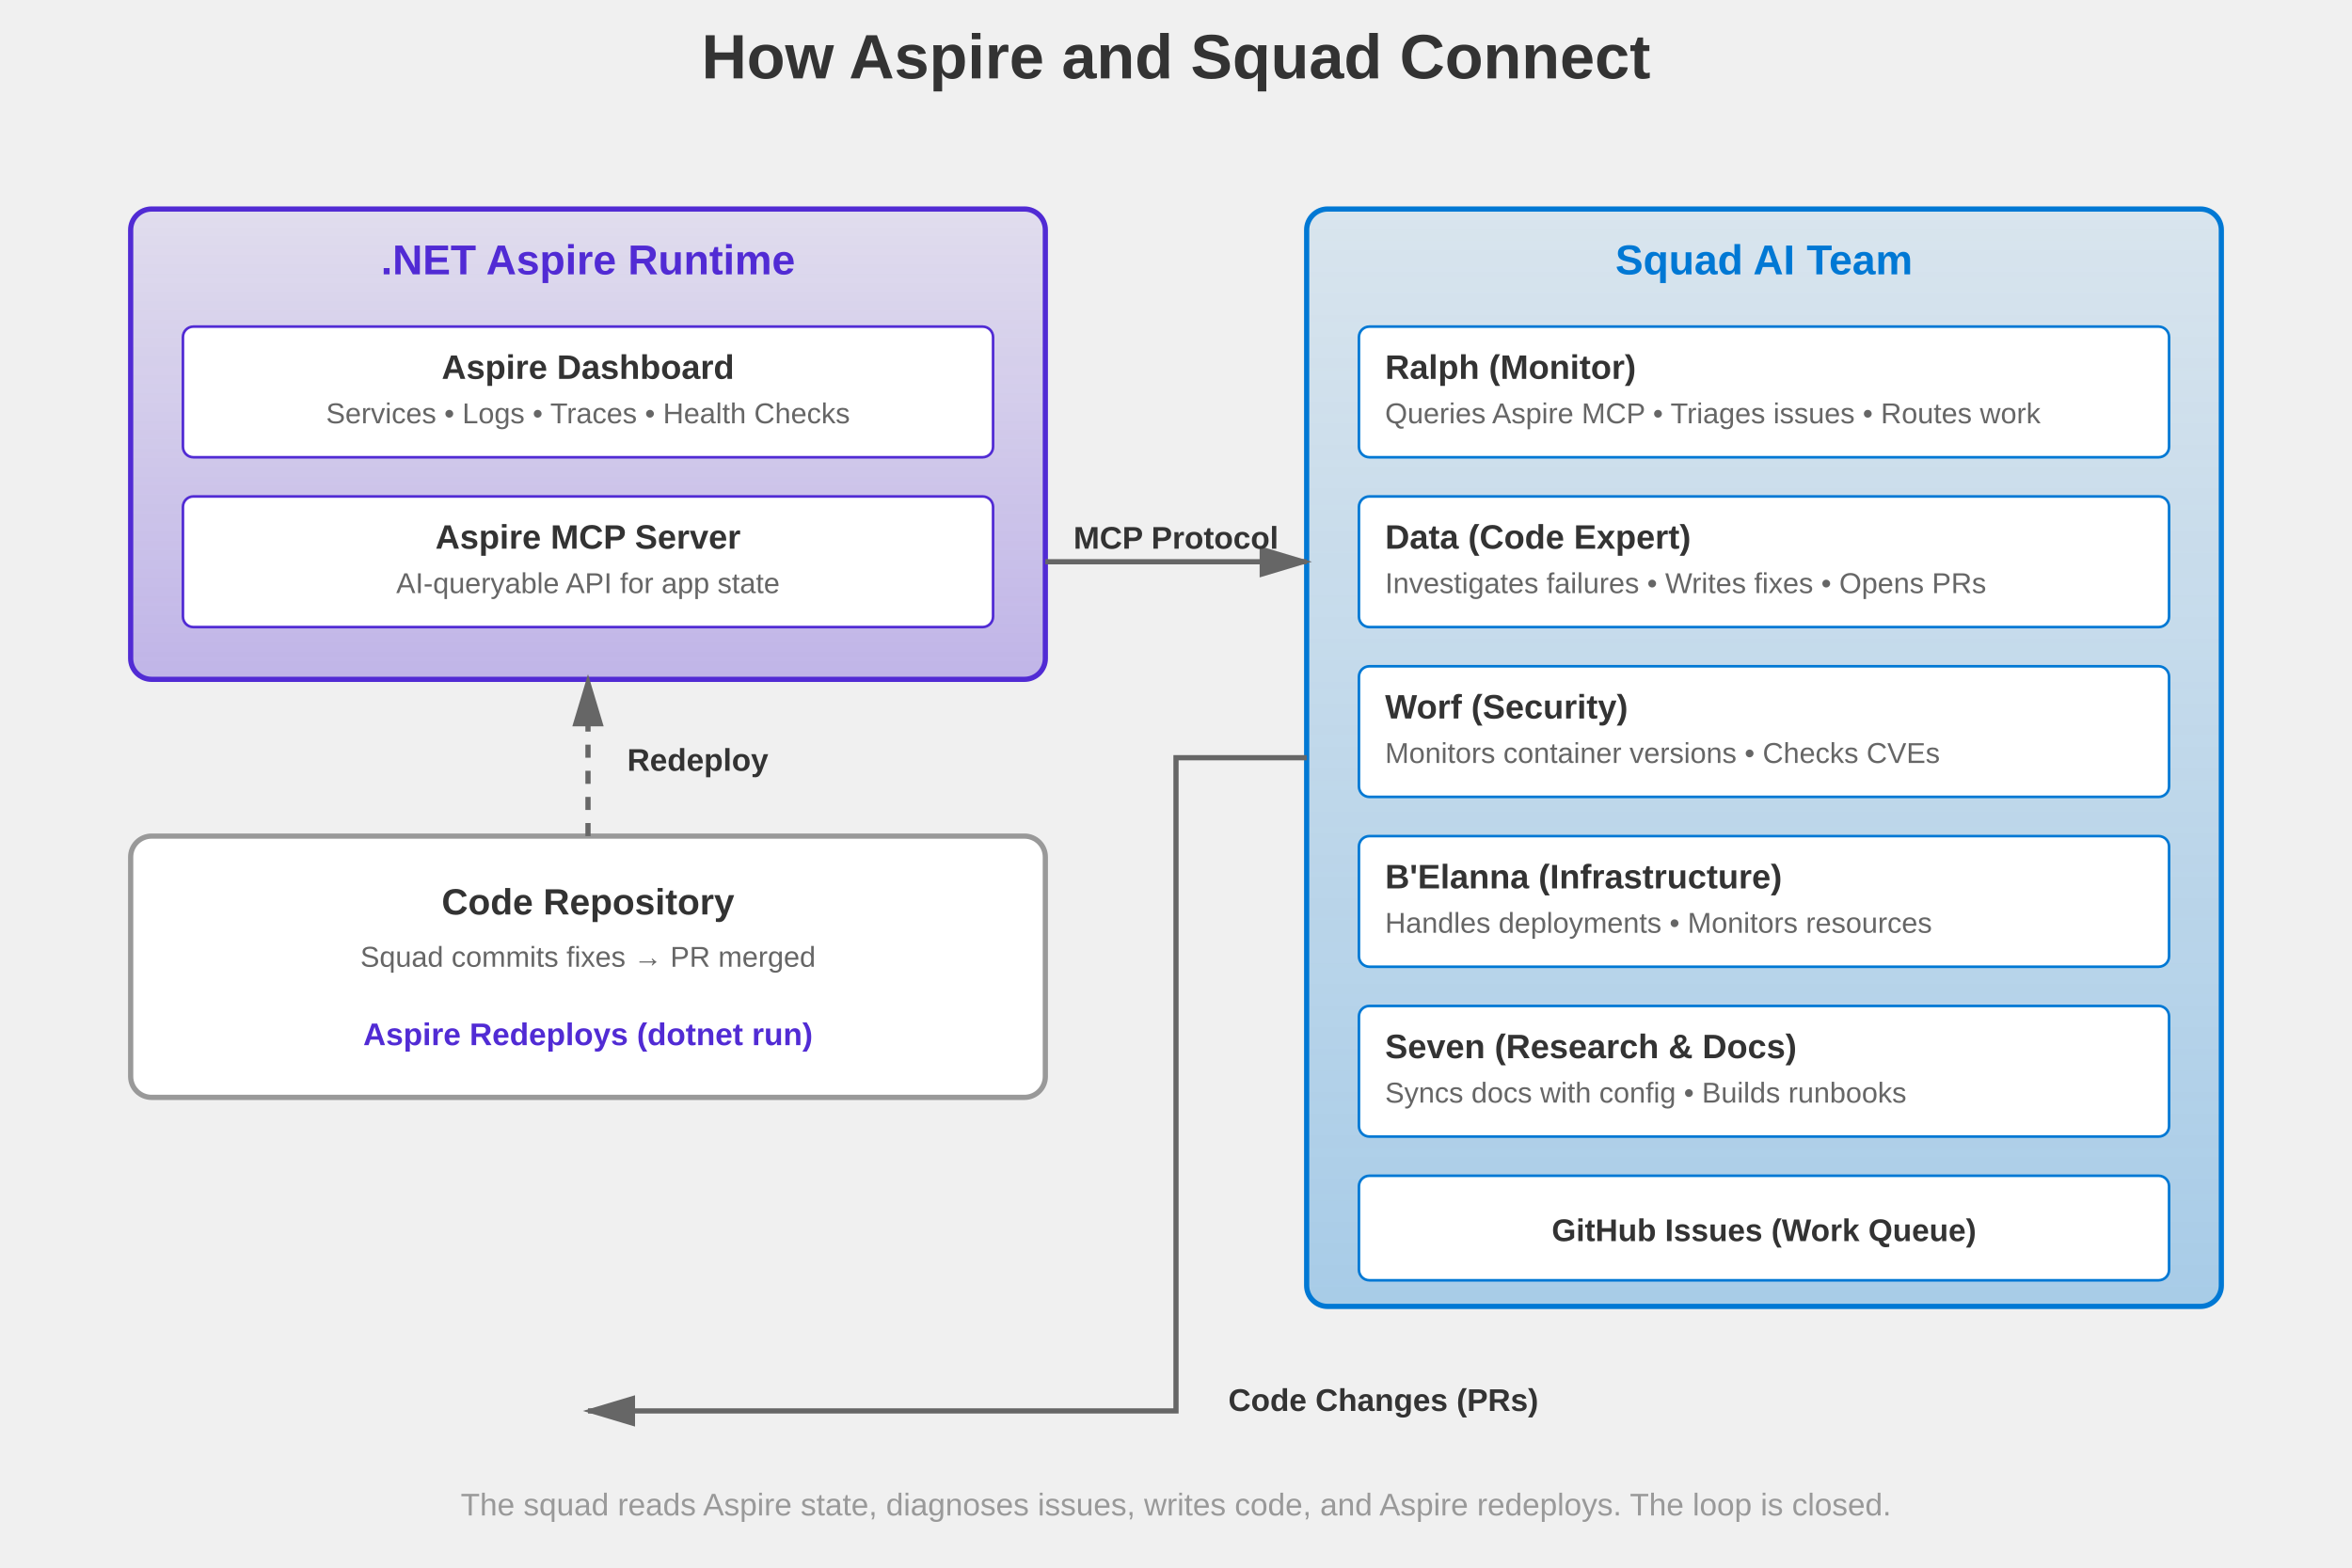
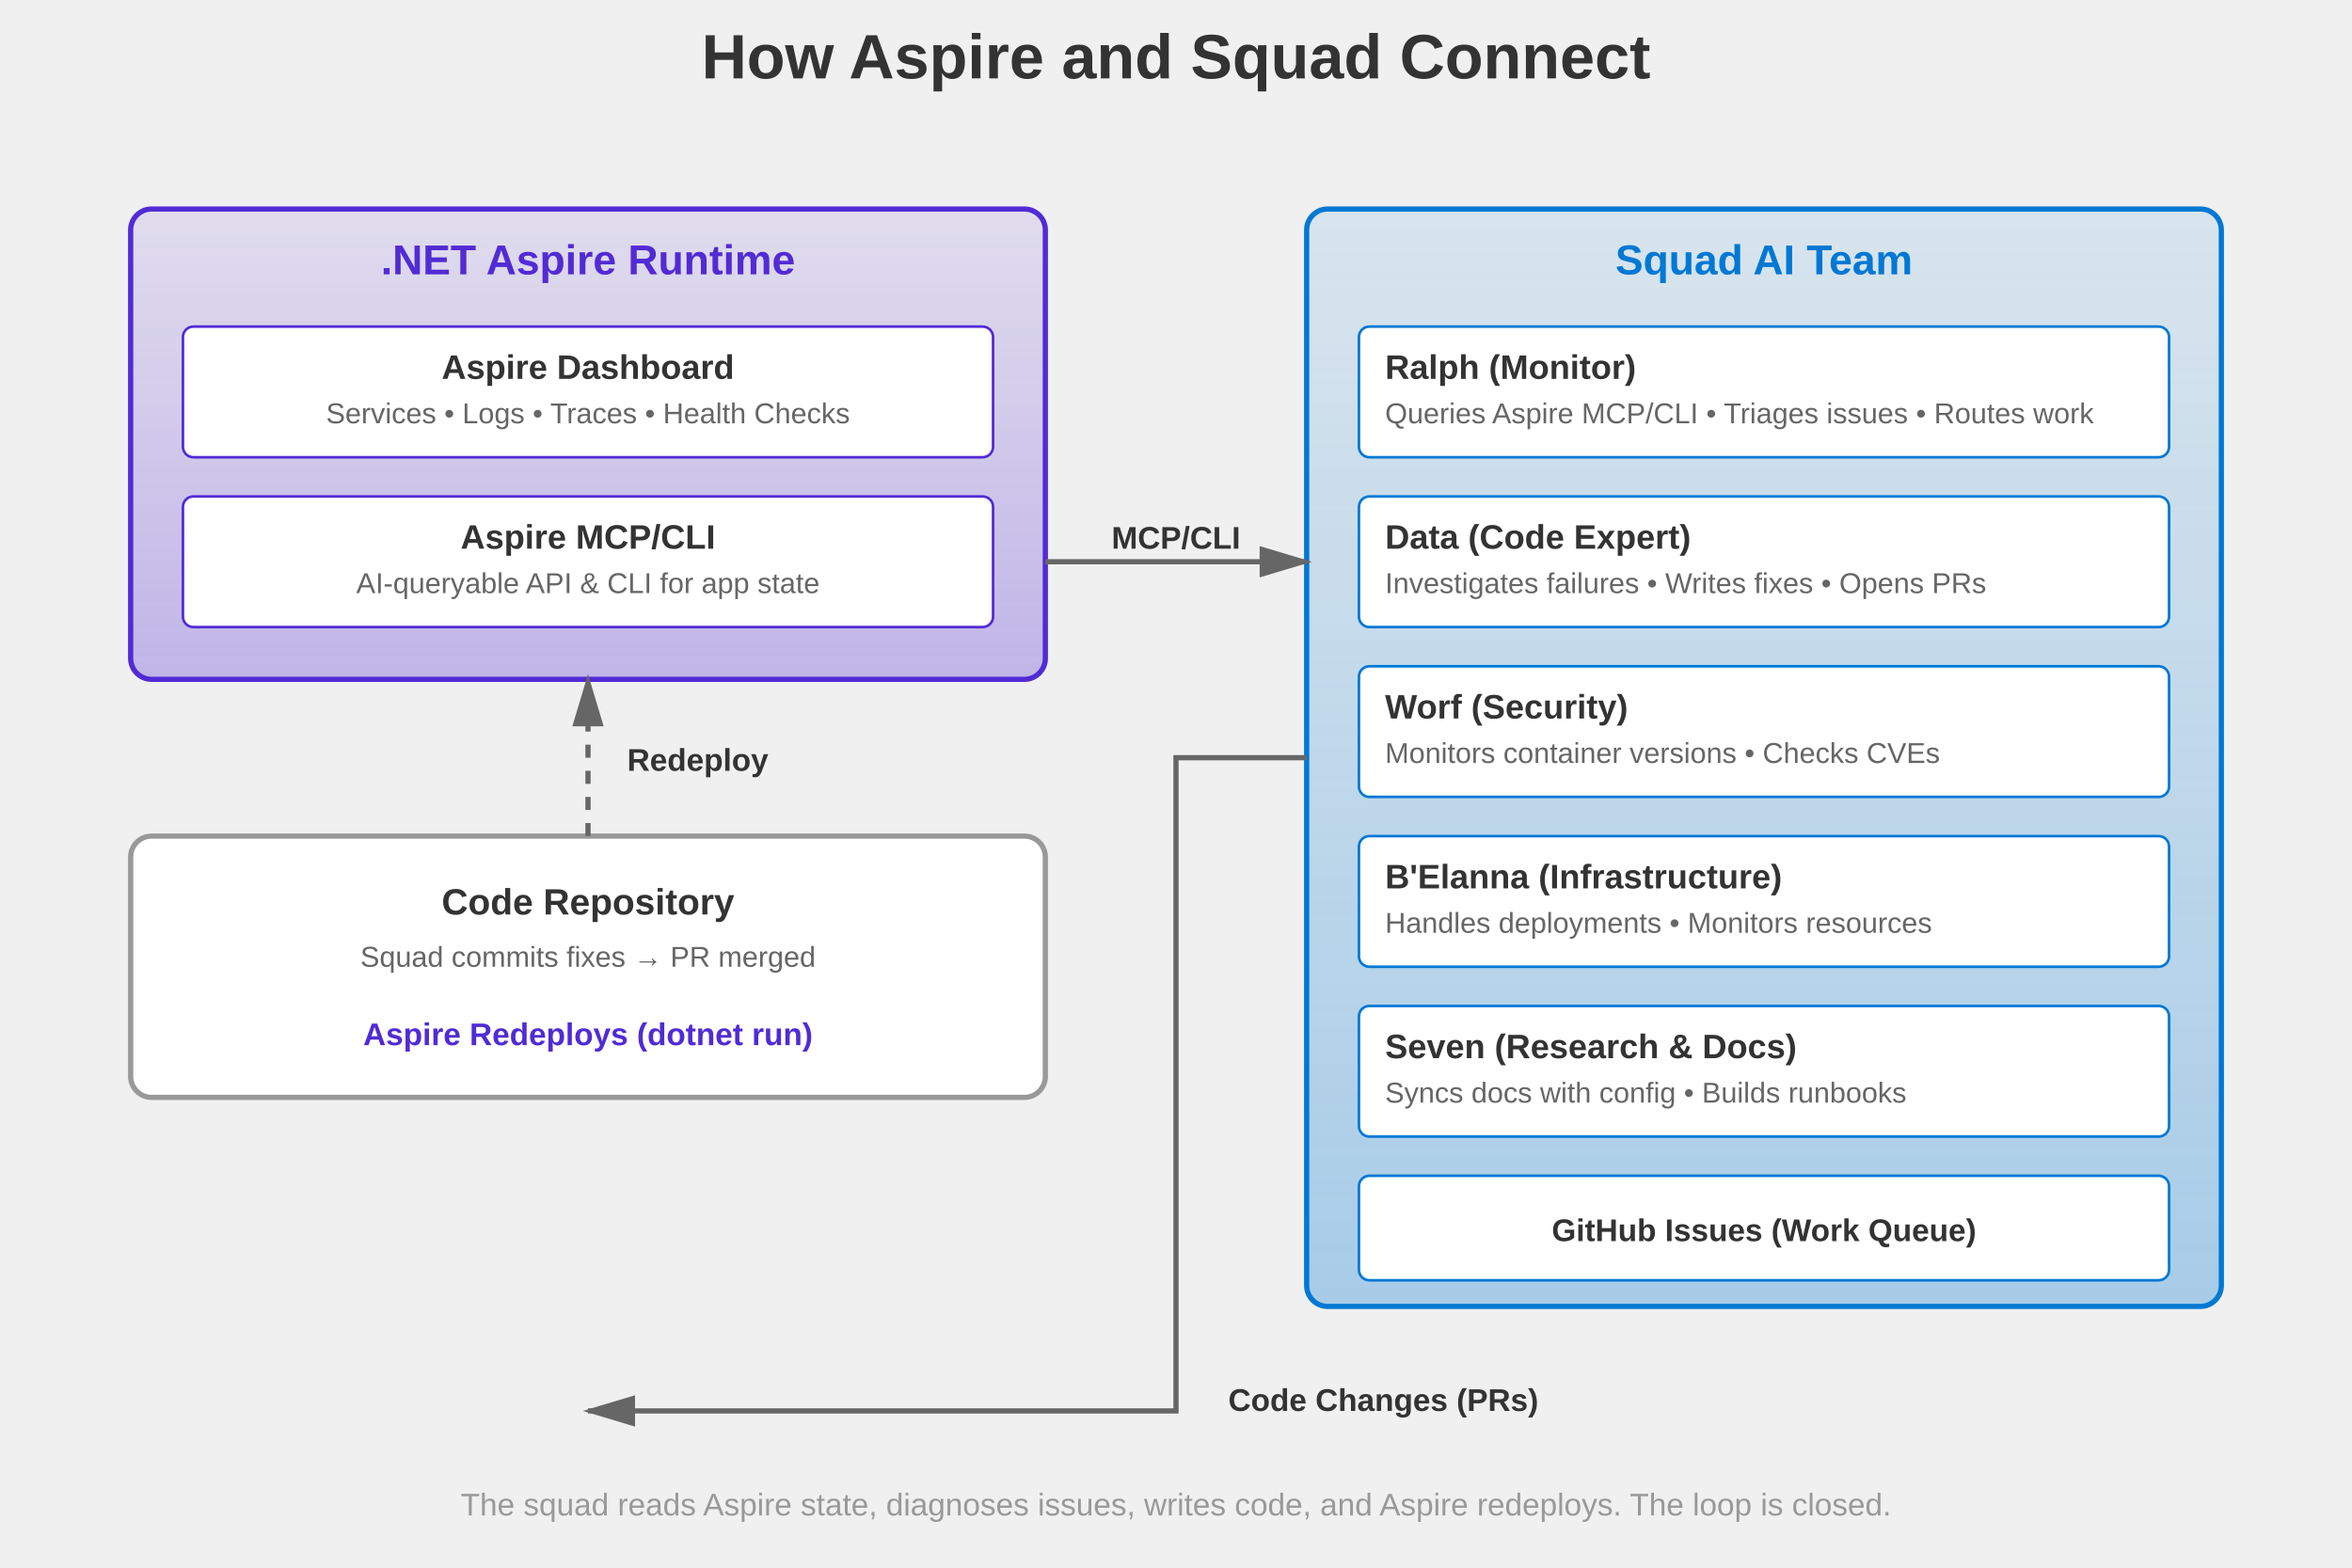
<svg xmlns="http://www.w3.org/2000/svg" viewBox="0 0 900 600">
  <defs>
    <marker id="arrowhead" markerWidth="10" markerHeight="10" refX="9" refY="3" orient="auto">
      <polygon points="0 0, 10 3, 0 6" fill="#666" />
    </marker>
    <linearGradient id="aspireGradient" x1="0%" y1="0%" x2="0%" y2="100%">
      <stop offset="0%" style="stop-color:#512BD4;stop-opacity:0.1" />
      <stop offset="100%" style="stop-color:#512BD4;stop-opacity:0.3" />
    </linearGradient>
    <linearGradient id="squadGradient" x1="0%" y1="0%" x2="0%" y2="100%">
      <stop offset="0%" style="stop-color:#0078D4;stop-opacity:0.1" />
      <stop offset="100%" style="stop-color:#0078D4;stop-opacity:0.3" />
    </linearGradient>
  </defs>
  <text x="450" y="30" font-family="Arial, sans-serif" font-size="24" font-weight="bold" fill="#333" text-anchor="middle">
    How Aspire and Squad Connect
  </text>
  <g transform="translate(50, 80)">
    <rect x="0" y="0" width="350" height="180" rx="8" fill="url(#aspireGradient)" stroke="#512BD4" stroke-width="2" />
    <text x="175" y="25" font-family="Arial, sans-serif" font-size="16" font-weight="bold" fill="#512BD4" text-anchor="middle">
      .NET Aspire Runtime
    </text>
    <rect x="20" y="45" width="310" height="50" rx="4" fill="#FFF" stroke="#512BD4" stroke-width="1" />
    <text x="175" y="65" font-family="Arial, sans-serif" font-size="13" font-weight="600" fill="#333" text-anchor="middle">
      Aspire Dashboard
    </text>
    <text x="175" y="82" font-family="Arial, sans-serif" font-size="11" fill="#666" text-anchor="middle">
      Services • Logs • Traces • Health Checks
    </text>
    <rect x="20" y="110" width="310" height="50" rx="4" fill="#FFF" stroke="#512BD4" stroke-width="1" />
    <text x="175" y="130" font-family="Arial, sans-serif" font-size="13" font-weight="600" fill="#333" text-anchor="middle">
-       Aspire MCP Server
+       Aspire MCP/CLI
    </text>
    <text x="175" y="147" font-family="Arial, sans-serif" font-size="11" fill="#666" text-anchor="middle">
-       AI-queryable API for app state
+       AI-queryable API &amp; CLI for app state
    </text>
  </g>
  <g transform="translate(500, 80)">
    <rect x="0" y="0" width="350" height="420" rx="8" fill="url(#squadGradient)" stroke="#0078D4" stroke-width="2" />
    <text x="175" y="25" font-family="Arial, sans-serif" font-size="16" font-weight="bold" fill="#0078D4" text-anchor="middle">
      Squad AI Team
    </text>
    <rect x="20" y="45" width="310" height="50" rx="4" fill="#FFF" stroke="#0078D4" stroke-width="1" />
    <text x="30" y="65" font-family="Arial, sans-serif" font-size="13" font-weight="600" fill="#333" text-anchor="start">
      Ralph (Monitor)
    </text>
    <text x="30" y="82" font-family="Arial, sans-serif" font-size="11" fill="#666" text-anchor="start">
-       Queries Aspire MCP • Triages issues • Routes work
+       Queries Aspire MCP/CLI • Triages issues • Routes work
    </text>
    <rect x="20" y="110" width="310" height="50" rx="4" fill="#FFF" stroke="#0078D4" stroke-width="1" />
    <text x="30" y="130" font-family="Arial, sans-serif" font-size="13" font-weight="600" fill="#333" text-anchor="start">
      Data (Code Expert)
    </text>
    <text x="30" y="147" font-family="Arial, sans-serif" font-size="11" fill="#666" text-anchor="start">
      Investigates failures • Writes fixes • Opens PRs
    </text>
    <rect x="20" y="175" width="310" height="50" rx="4" fill="#FFF" stroke="#0078D4" stroke-width="1" />
    <text x="30" y="195" font-family="Arial, sans-serif" font-size="13" font-weight="600" fill="#333" text-anchor="start">
      Worf (Security)
    </text>
    <text x="30" y="212" font-family="Arial, sans-serif" font-size="11" fill="#666" text-anchor="start">
      Monitors container versions • Checks CVEs
    </text>
    <rect x="20" y="240" width="310" height="50" rx="4" fill="#FFF" stroke="#0078D4" stroke-width="1" />
    <text x="30" y="260" font-family="Arial, sans-serif" font-size="13" font-weight="600" fill="#333" text-anchor="start">
      B'Elanna (Infrastructure)
    </text>
    <text x="30" y="277" font-family="Arial, sans-serif" font-size="11" fill="#666" text-anchor="start">
      Handles deployments • Monitors resources
    </text>
    <rect x="20" y="305" width="310" height="50" rx="4" fill="#FFF" stroke="#0078D4" stroke-width="1" />
    <text x="30" y="325" font-family="Arial, sans-serif" font-size="13" font-weight="600" fill="#333" text-anchor="start">
      Seven (Research &amp; Docs)
    </text>
    <text x="30" y="342" font-family="Arial, sans-serif" font-size="11" fill="#666" text-anchor="start">
      Syncs docs with config • Builds runbooks
    </text>
    <rect x="20" y="370" width="310" height="40" rx="4" fill="#FFF" stroke="#0078D4" stroke-width="1" />
    <text x="175" y="395" font-family="Arial, sans-serif" font-size="12" font-weight="600" fill="#333" text-anchor="middle">
      GitHub Issues (Work Queue)
    </text>
  </g>
  <g>
    <line x1="400" y1="215" x2="500" y2="215" stroke="#666" stroke-width="2" marker-end="url(#arrowhead)" />
    <text x="450" y="210" font-family="Arial, sans-serif" font-size="12" fill="#333" text-anchor="middle" font-weight="600">
-       MCP Protocol
+       MCP/CLI
    </text>
  </g>
  <g>
    <path d="M 500 290 L 450 290 L 450 540 L 225 540" stroke="#666" stroke-width="2" marker-end="url(#arrowhead)" fill="none" />
    <text x="470" y="540" font-family="Arial, sans-serif" font-size="12" fill="#333" text-anchor="start" font-weight="600">
      Code Changes (PRs)
    </text>
  </g>
  <g transform="translate(50, 320)">
    <rect x="0" y="0" width="350" height="100" rx="8" fill="#FFF" stroke="#999" stroke-width="2" />
    <text x="175" y="30" font-family="Arial, sans-serif" font-size="14" font-weight="bold" fill="#333" text-anchor="middle">
      Code Repository
    </text>
    <text x="175" y="50" font-family="Arial, sans-serif" font-size="11" fill="#666" text-anchor="middle">
      Squad commits fixes → PR merged
    </text>
    <text x="175" y="80" font-family="Arial, sans-serif" font-size="12" font-weight="600" fill="#512BD4" text-anchor="middle">
      Aspire Redeploys (dotnet run)
    </text>
  </g>
  <g>
    <path d="M 225 320 L 225 260" stroke="#666" stroke-width="2" marker-end="url(#arrowhead)" fill="none" stroke-dasharray="5,5" />
    <text x="240" y="295" font-family="Arial, sans-serif" font-size="12" fill="#333" text-anchor="start" font-weight="600">
      Redeploy
    </text>
  </g>
  <text x="450" y="580" font-family="Arial, sans-serif" font-size="12" fill="#999" text-anchor="middle">
    The squad reads Aspire state, diagnoses issues, writes code, and Aspire redeploys. The loop is closed.
  </text>
</svg>
